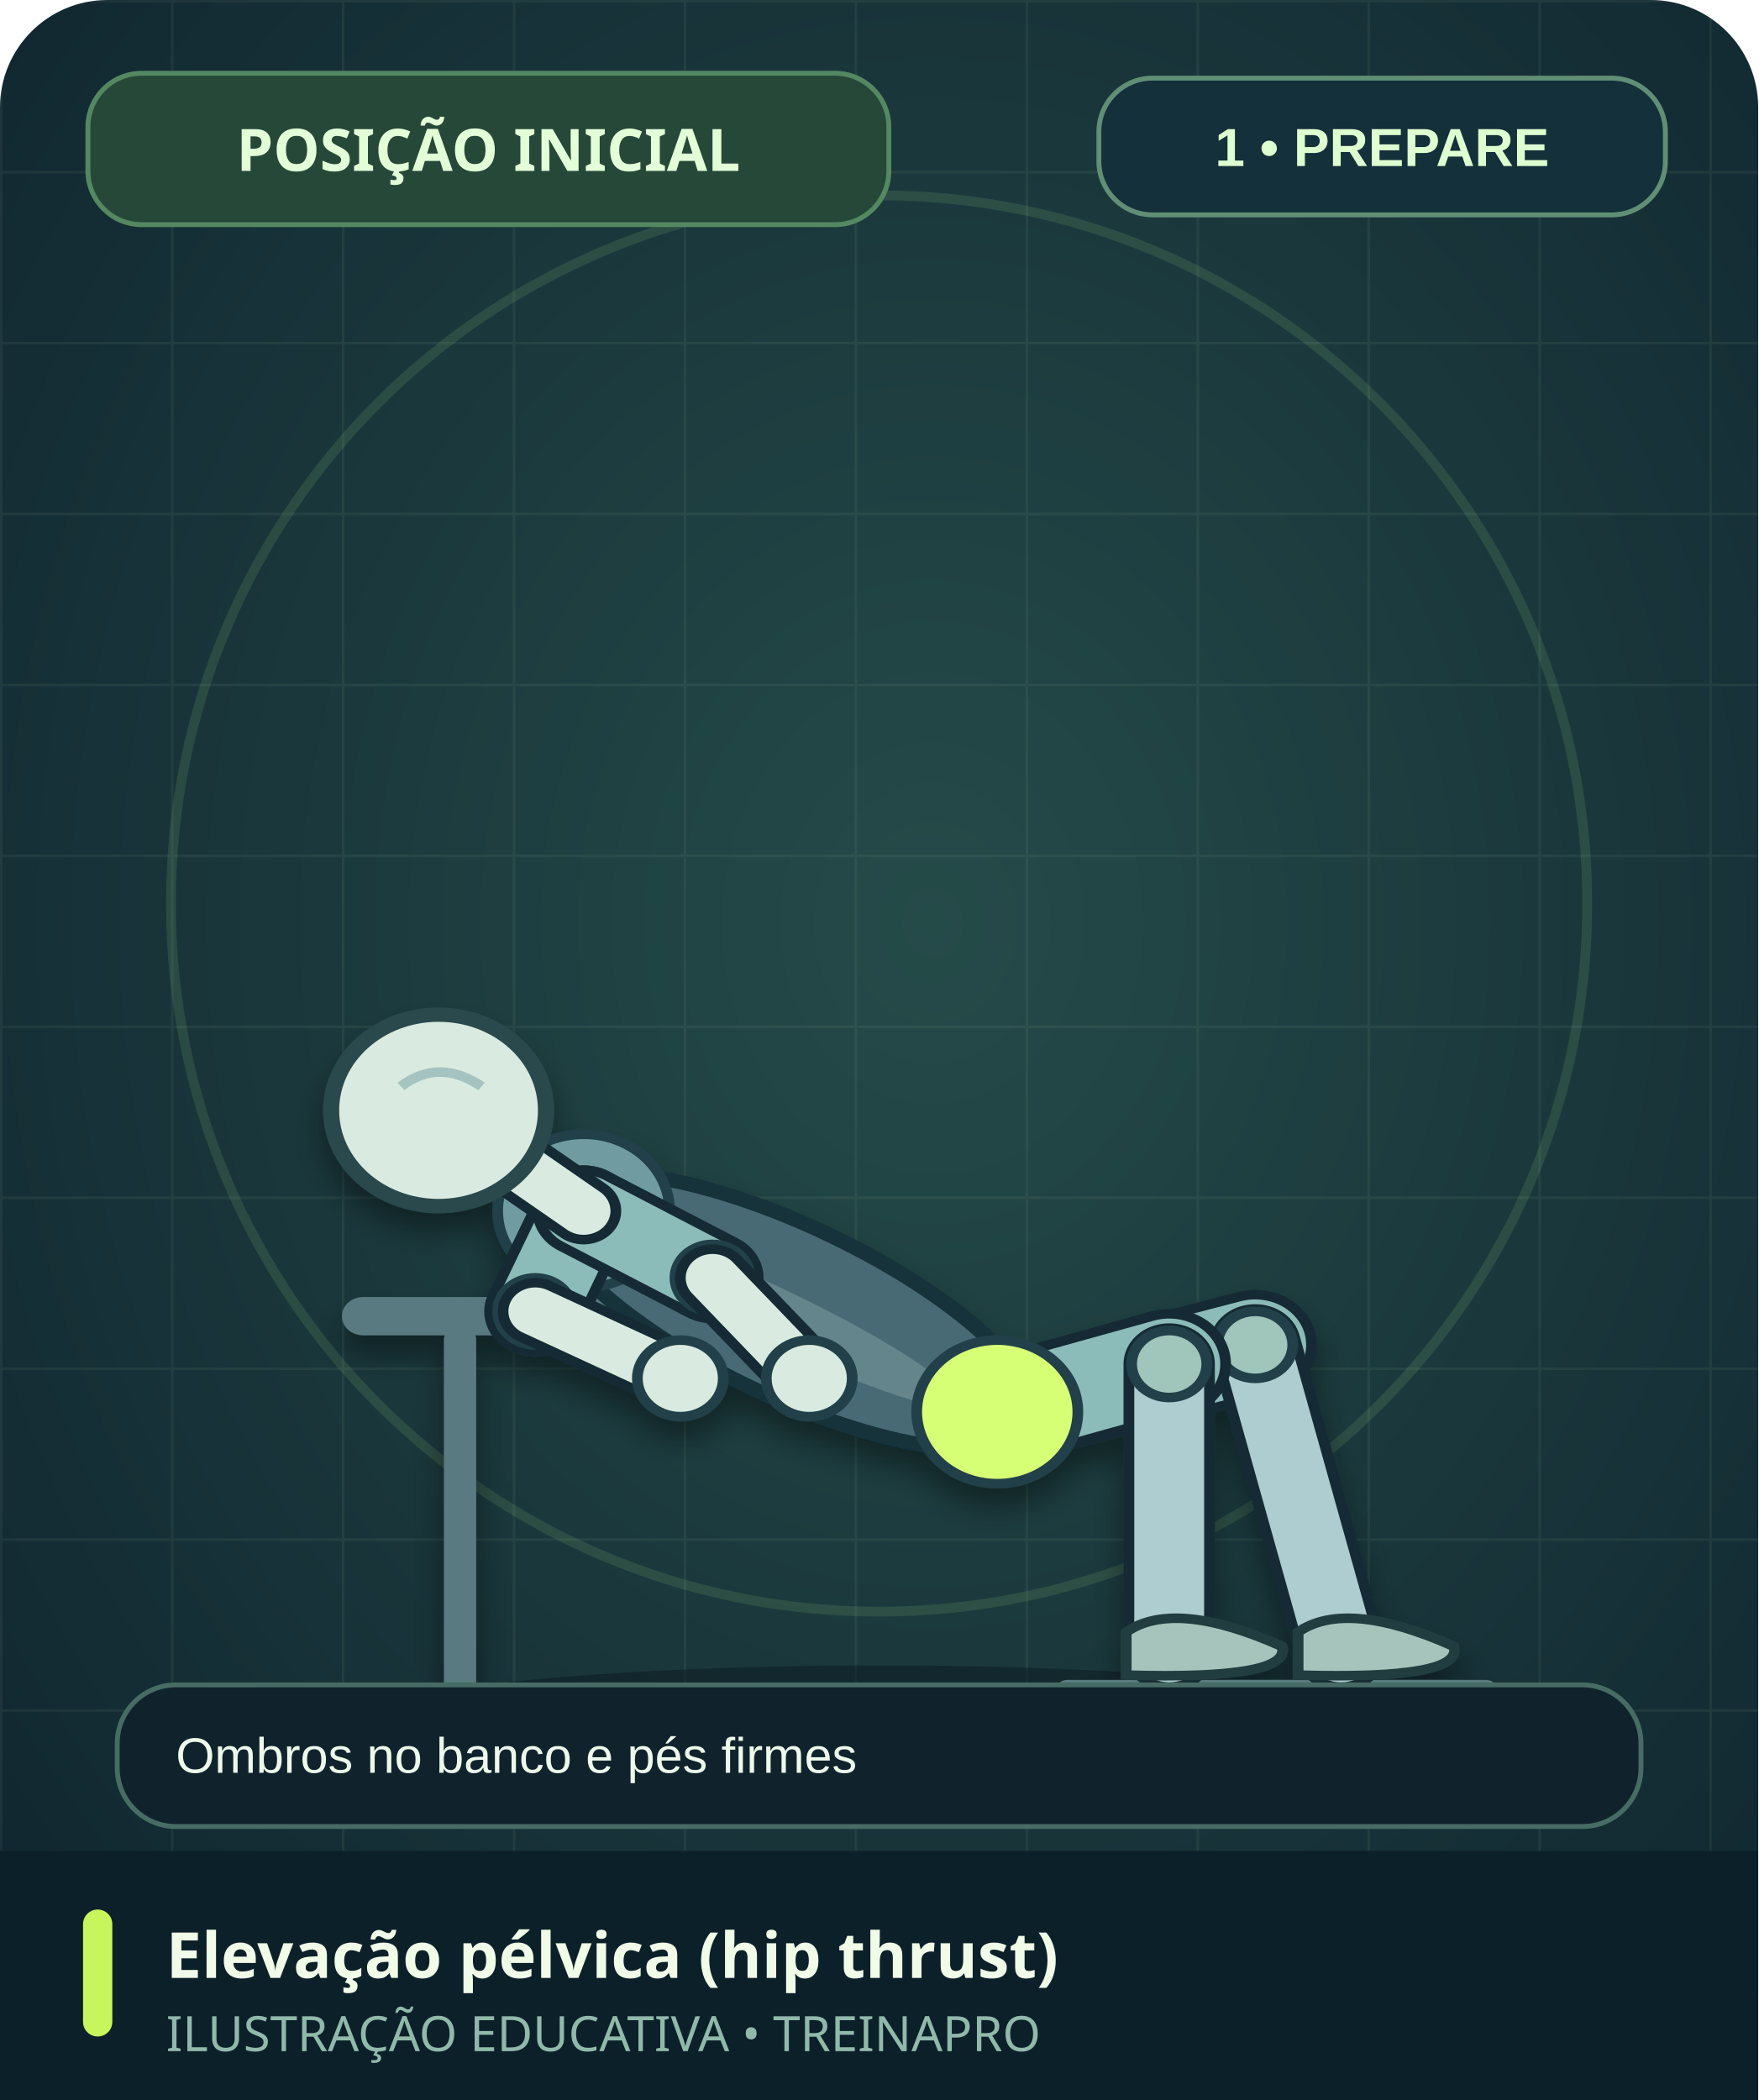
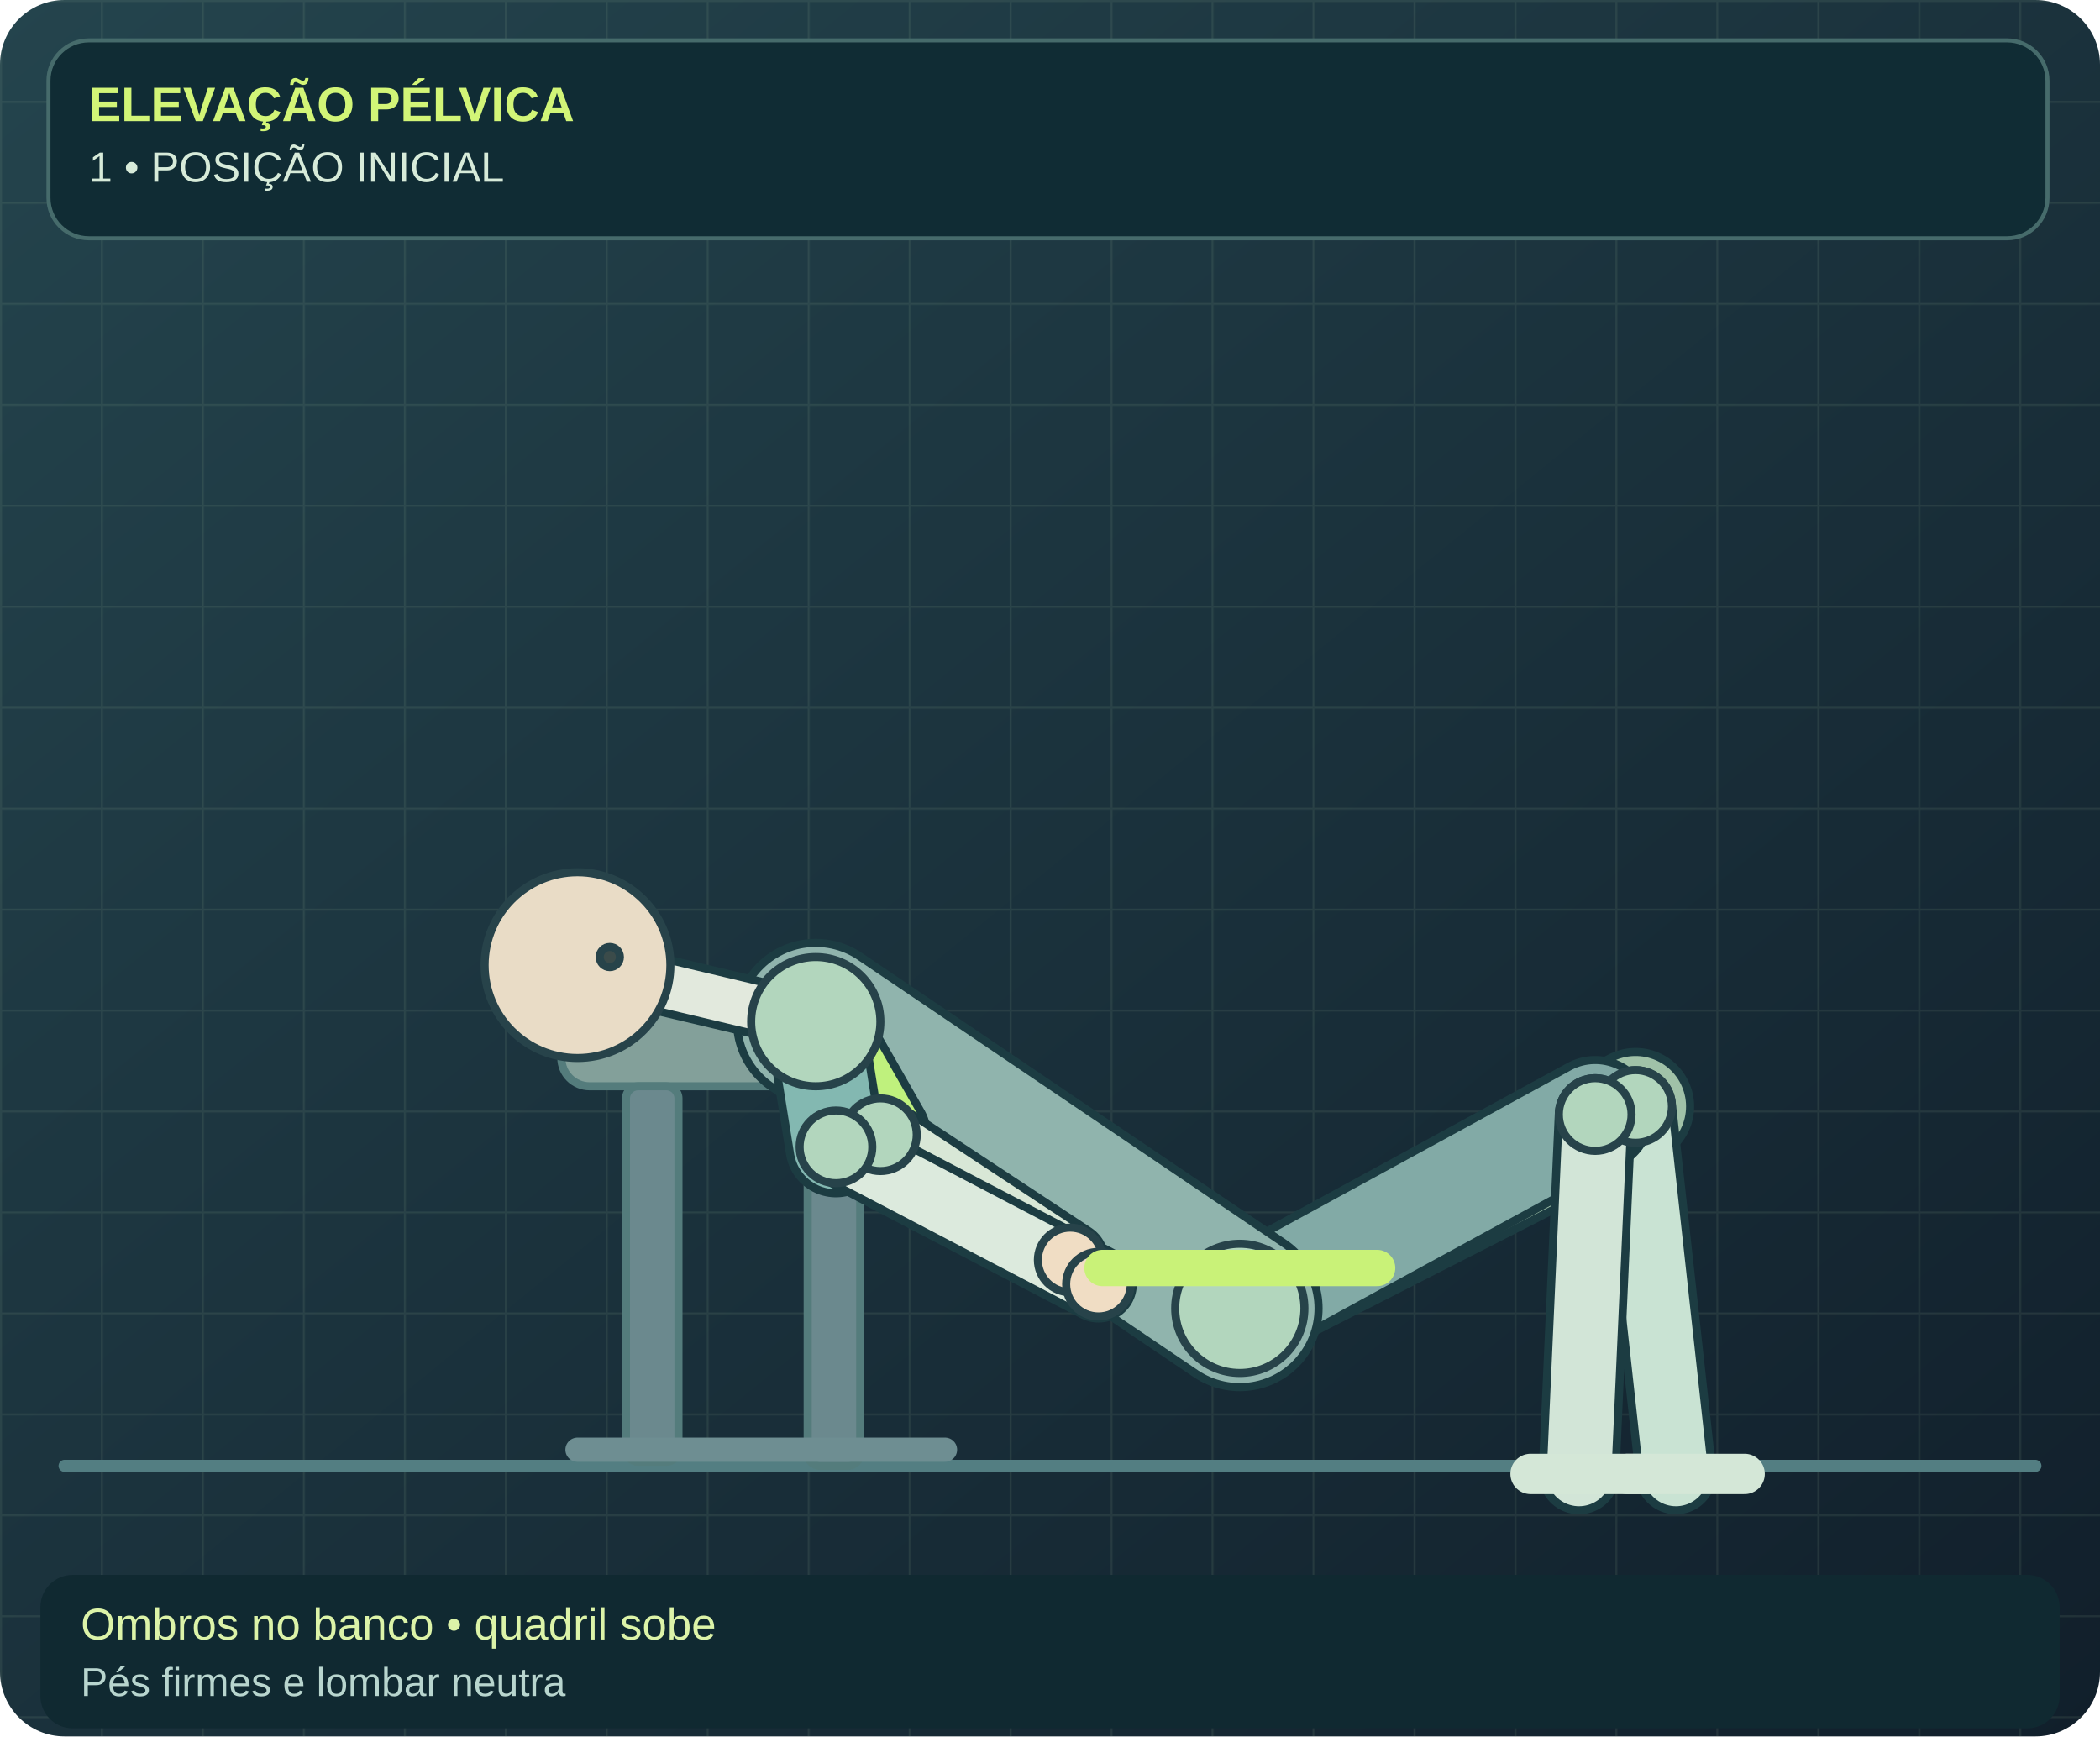
- <svg xmlns="http://www.w3.org/2000/svg" viewBox="0 0 360 430" role="img" aria-labelledby="title desc">
+ <svg xmlns="http://www.w3.org/2000/svg" viewBox="0 0 520 430" role="img" aria-labelledby="exercise-title exercise-description">
  <defs>
-     <radialGradient id="bg" cx=".53" cy=".44" r=".78">
-       <stop stop-color="#254b49" />
-       <stop offset="1" stop-color="#0e222d" />
-     </radialGradient>
-     <pattern id="grid" width="35" height="35" patternUnits="userSpaceOnUse">
-       <path d="M35 0H0V35" stroke="#bddcb8" stroke-opacity=".07" fill="none" />
+     <linearGradient id="bg" x1="0" y1="0" x2="1" y2="1">
+       <stop stop-color="#24444d" />
+       <stop offset="1" stop-color="#111f2b" />
+     </linearGradient>
+     <pattern id="grid" width="25" height="25" patternUnits="userSpaceOnUse">
+       <path d="M25 0H0V25" fill="none" stroke="#b0c8a0" stroke-opacity=".1" />
    </pattern>
-     <filter id="glow" x="-30%" y="-30%" width="160%" height="160%">
-       <feDropShadow dx="0" dy="4" stdDeviation="3" flood-color="#000" flood-opacity=".40" />
-     </filter>
  </defs>
-   <rect width="360" height="430" rx="22" fill="url(#bg)" />
-   <rect width="360" height="430" rx="22" fill="url(#grid)" />
-   <ellipse cx="180" cy="354" rx="112" ry="13" fill="#0b1820" opacity=".50" />
-   <circle cx="180" cy="185" r="145" fill="none" stroke="#b5ef80" stroke-opacity=".12" stroke-width="2" />
-   <rect x="18" y="15" width="164" height="31" rx="11" fill="#264839" stroke="#548861" />
-   <text x="100" y="35" text-anchor="middle" fill="#e3ffd8" font-family="sans-serif" font-size="12" font-weight="bold">POSIÇÃO INICIAL</text>
-   <g transform="translate(37 49) scale(1.1 .98)" filter="url(#glow)">
-     <line x1="34" y1="225" x2="106" y2="225" stroke="#587a80" stroke-width="8" stroke-linecap="round" />
-     <line x1="52" y1="230" x2="52" y2="310" stroke="#587a80" stroke-width="6" stroke-linecap="round" />
-     <line x1="165" y1="303" x2="243" y2="303" stroke="#587a80" stroke-width="4" stroke-linecap="round" />
-     <line x1="152" y1="245" x2="200" y2="231" stroke="#122c34" stroke-width="23" stroke-linecap="round" />
-     <line x1="152" y1="245" x2="200" y2="231" stroke="#8cbcb9" stroke-width="19" stroke-linecap="round" />
-     <line x1="200" y1="231" x2="216" y2="295" stroke="#122c34" stroke-width="17" stroke-linecap="round" />
-     <line x1="200" y1="231" x2="216" y2="295" stroke="#adcdd0" stroke-width="13" stroke-linecap="round" />
-     <circle cx="200" cy="231" r="7" fill="#a0c5bb" stroke="#214149" stroke-width="2" />
-     <path d="M208 291 Q217 284 237 294 Q239 301 208 300Z" fill="#a6c4bb" stroke="#243c40" stroke-width="2" />
-     <line x1="152" y1="245" x2="184" y2="235" stroke="#122c34" stroke-width="23" stroke-linecap="round" />
-     <line x1="152" y1="245" x2="184" y2="235" stroke="#8cbcb9" stroke-width="19" stroke-linecap="round" />
-     <line x1="184" y1="235" x2="184" y2="295" stroke="#122c34" stroke-width="17" stroke-linecap="round" />
-     <line x1="184" y1="235" x2="184" y2="295" stroke="#adcdd0" stroke-width="13" stroke-linecap="round" />
-     <circle cx="184" cy="235" r="7" fill="#a0c5bb" stroke="#214149" stroke-width="2" />
-     <path d="M176 291 Q185 284 205 294 Q207 301 176 300Z" fill="#a6c4bb" stroke="#243c40" stroke-width="2" />
-     <ellipse cx="113.5" cy="224.0" rx="17.5" ry="50.85" transform="rotate(-61.39 113.5 224.0)" fill="#466a75" stroke="#18333b" stroke-width="3" />
-     <ellipse cx="111.5" cy="224.0" rx="5.5" ry="36.85" transform="rotate(-61.39 113.5 224.0)" fill="#deefe3" opacity=".2" />
-     <circle cx="152" cy="245" r="15" fill="#d7ff75" stroke="#214149" stroke-width="2" />
-     <circle cx="75" cy="203" r="16" fill="#6f9ca1" stroke="#214149" stroke-width="2" />
-     <line x1="75" y1="203" x2="66" y2="224" stroke="#122c34" stroke-width="19" stroke-linecap="round" />
-     <line x1="75" y1="203" x2="66" y2="224" stroke="#8cbcb9" stroke-width="15" stroke-linecap="round" />
-     <circle cx="66" cy="224" r="7" fill="#91bbba" stroke="#214149" stroke-width="2" />
-     <line x1="66" y1="224" x2="93" y2="238" stroke="#122c34" stroke-width="14" stroke-linecap="round" />
-     <line x1="66" y1="224" x2="93" y2="238" stroke="#d9ebe0" stroke-width="10" stroke-linecap="round" />
-     <circle cx="93" cy="238" r="8" fill="#d9ebe0" stroke="#214149" stroke-width="2" />
-     <line x1="75" y1="203" x2="99" y2="217" stroke="#122c34" stroke-width="19" stroke-linecap="round" />
-     <line x1="75" y1="203" x2="99" y2="217" stroke="#8cbcb9" stroke-width="15" stroke-linecap="round" />
-     <circle cx="99" cy="217" r="7" fill="#91bbba" stroke="#214149" stroke-width="2" />
-     <line x1="99" y1="217" x2="117" y2="238" stroke="#122c34" stroke-width="14" stroke-linecap="round" />
-     <line x1="99" y1="217" x2="117" y2="238" stroke="#d9ebe0" stroke-width="10" stroke-linecap="round" />
-     <circle cx="117" cy="238" r="8" fill="#d9ebe0" stroke="#214149" stroke-width="2" />
-     <line x1="75" y1="203" x2="48" y2="182" stroke="#122c34" stroke-width="14" stroke-linecap="round" />
-     <line x1="75" y1="203" x2="48" y2="182" stroke="#d9ebe0" stroke-width="10" stroke-linecap="round" />
-     <circle cx="48" cy="182" r="20" fill="#d9ebe0" stroke="#2a4a4e" stroke-width="3" />
-     <path d="M41 177 Q48 171 56 177" fill="none" stroke="#82a8aa" stroke-width="2" opacity=".6" />
-   </g>
-   <rect x="0" y="379" width="360" height="51" fill="#0c2029" />
-   <rect x="17" y="391" width="6" height="26" rx="3" fill="#c6f65b" />
-   <text x="34" y="405" fill="#f0fbe8" font-family="sans-serif" font-size="13" font-weight="bold">Elevação pélvica (hip thrust)</text>
-   <text x="34" y="420" fill="#91b9aa" font-family="sans-serif" font-size="10">ILUSTRAÇÃO EDUCATIVA • TREINAPRO</text>
-   <g aria-hidden="true">
-     <rect x="225" y="16" rx="11" width="116" height="28" fill="#14303a" stroke="#608f76" />
-     <text x="283" y="34" text-anchor="middle" fill="#deffd0" font-size="11" font-family="Arial,sans-serif" font-weight="bold">1 • PREPARE</text>
-     <rect x="24" y="345" rx="12" width="312" height="29" fill="#10232c" stroke="#466c64" />
-     <text x="36" y="363" fill="#ecf9eb" font-size="10.2" font-family="Arial,sans-serif">Ombros no banco e pés firmes</text>
-   </g>
+   <rect width="100%" height="100%" rx="16" fill="url(#bg)" />
+   <rect width="100%" height="100%" rx="16" fill="url(#grid)" />
+   <line x1="16" y1="363" x2="504" y2="363" stroke="#537e82" stroke-width="3" stroke-linecap="round" />
+   <rect x="139" y="247" width="88" height="22" rx="7" fill="#83a09a" stroke="#547c7c" stroke-width="2" />
+   <rect x="155" y="269" width="13" height="93" rx="3" fill="#6b898e" stroke="#547c7c" stroke-width="2" />
+   <rect x="200" y="269" width="13" height="94" rx="3" fill="#6b898e" stroke="#547c7c" stroke-width="2" />
+   <line x1="143" y1="359" x2="234" y2="359" stroke="#6e8e92" stroke-width="6" stroke-linecap="round" />
+   <line x1="307" y1="324" x2="405" y2="274" stroke="#1c3c42" stroke-width="29" stroke-linecap="round" />
+   <line x1="307" y1="324" x2="405" y2="274" stroke="#a0c2a8" stroke-width="25" stroke-linecap="round" />
+   <line x1="405" y1="274" x2="415" y2="365" stroke="#1c3c42" stroke-width="20" stroke-linecap="round" />
+   <line x1="405" y1="274" x2="415" y2="365" stroke="#c9e3d3" stroke-width="16" stroke-linecap="round" />
+   <line x1="307" y1="324" x2="395" y2="276" stroke="#1c3c42" stroke-width="29" stroke-linecap="round" />
+   <line x1="307" y1="324" x2="395" y2="276" stroke="#82aaa6" stroke-width="25" stroke-linecap="round" />
+   <line x1="395" y1="276" x2="391" y2="365" stroke="#1c3c42" stroke-width="20" stroke-linecap="round" />
+   <line x1="395" y1="276" x2="391" y2="365" stroke="#d2e5d7" stroke-width="16" stroke-linecap="round" />
+   <line x1="307" y1="324" x2="202" y2="253" stroke="#1c3c42" stroke-width="41" stroke-linecap="round" />
+   <line x1="307" y1="324" x2="202" y2="253" stroke="#90b4ad" stroke-width="37" stroke-linecap="round" />
+   <line x1="202" y1="253" x2="218" y2="281" stroke="#1c3c42" stroke-width="25" stroke-linecap="round" />
+   <line x1="202" y1="253" x2="218" y2="281" stroke="#bff17d" stroke-width="21" stroke-linecap="round" />
+   <line x1="218" y1="281" x2="265" y2="312" stroke="#1c3c42" stroke-width="19" stroke-linecap="round" />
+   <line x1="218" y1="281" x2="265" y2="312" stroke="#d8e7d6" stroke-width="15" stroke-linecap="round" />
+   <line x1="202" y1="253" x2="207" y2="284" stroke="#1c3c42" stroke-width="25" stroke-linecap="round" />
+   <line x1="202" y1="253" x2="207" y2="284" stroke="#83b8b1" stroke-width="21" stroke-linecap="round" />
+   <line x1="207" y1="284" x2="272" y2="318" stroke="#1c3c42" stroke-width="19" stroke-linecap="round" />
+   <line x1="207" y1="284" x2="272" y2="318" stroke="#dceadd" stroke-width="15" stroke-linecap="round" />
+   <line x1="202" y1="253" x2="143" y2="239" stroke="#1c3c42" stroke-width="15" stroke-linecap="round" />
+   <line x1="202" y1="253" x2="143" y2="239" stroke="#e2e9dd" stroke-width="11" stroke-linecap="round" />
+   <circle cx="307" cy="324" r="16" fill="#b2d6bd" stroke="#27434a" stroke-width="2" />
+   <circle cx="202" cy="253" r="16" fill="#b2d6bd" stroke="#27434a" stroke-width="2" />
+   <circle cx="405" cy="274" r="9" fill="#b2d6bd" stroke="#27434a" stroke-width="2" />
+   <circle cx="395" cy="276" r="9" fill="#b2d6bd" stroke="#27434a" stroke-width="2" />
+   <circle cx="218" cy="281" r="9" fill="#b2d6bd" stroke="#27434a" stroke-width="2" />
+   <circle cx="207" cy="284" r="9" fill="#b2d6bd" stroke="#27434a" stroke-width="2" />
+   <circle cx="143" cy="239" r="23" fill="#e9dcc6" stroke="#27434a" stroke-width="2" />
+   <circle cx="265" cy="312" r="8" fill="#f0ddc4" stroke="#27434a" stroke-width="2" />
+   <circle cx="272" cy="318" r="8" fill="#f0ddc4" stroke="#27434a" stroke-width="2" />
+   <line x1="403" y1="365" x2="432" y2="365" stroke="#d4e7d7" stroke-width="10" stroke-linecap="round" />
+   <line x1="379" y1="365" x2="408" y2="365" stroke="#d4e7d7" stroke-width="10" stroke-linecap="round" />
+   <circle cx="151" cy="237" r="2.5" fill="#3b4b4a" stroke="#27434a" stroke-width="2" />
+   <line x1="273" y1="314" x2="341" y2="314" stroke="#c9f278" stroke-width="9" stroke-linecap="round" />
+   <rect x="12" y="10" width="495" height="49" rx="10" fill="#102c34" stroke="#466b6b" />
+   <text x="22" y="30" fill="#d2f577" font-size="12" font-weight="700" font-family="Arial,sans-serif">ELEVAÇÃO PÉLVICA</text>
+   <text x="22" y="45" fill="#d7ebd9" font-size="10.5" font-family="Arial,sans-serif">1 • POSIÇÃO INICIAL</text>
+   <rect x="10" y="390" width="500" height="38" rx="8" fill="#102931" />
+   <text x="20" y="406" fill="#dcf3a8" font-size="11" font-family="Arial,sans-serif">Ombros no banco • quadril sobe</text>
+   <text x="20" y="420" fill="#b8d5ce" font-size="10" font-family="Arial,sans-serif">Pés firmes e lombar neutra</text>
</svg>
